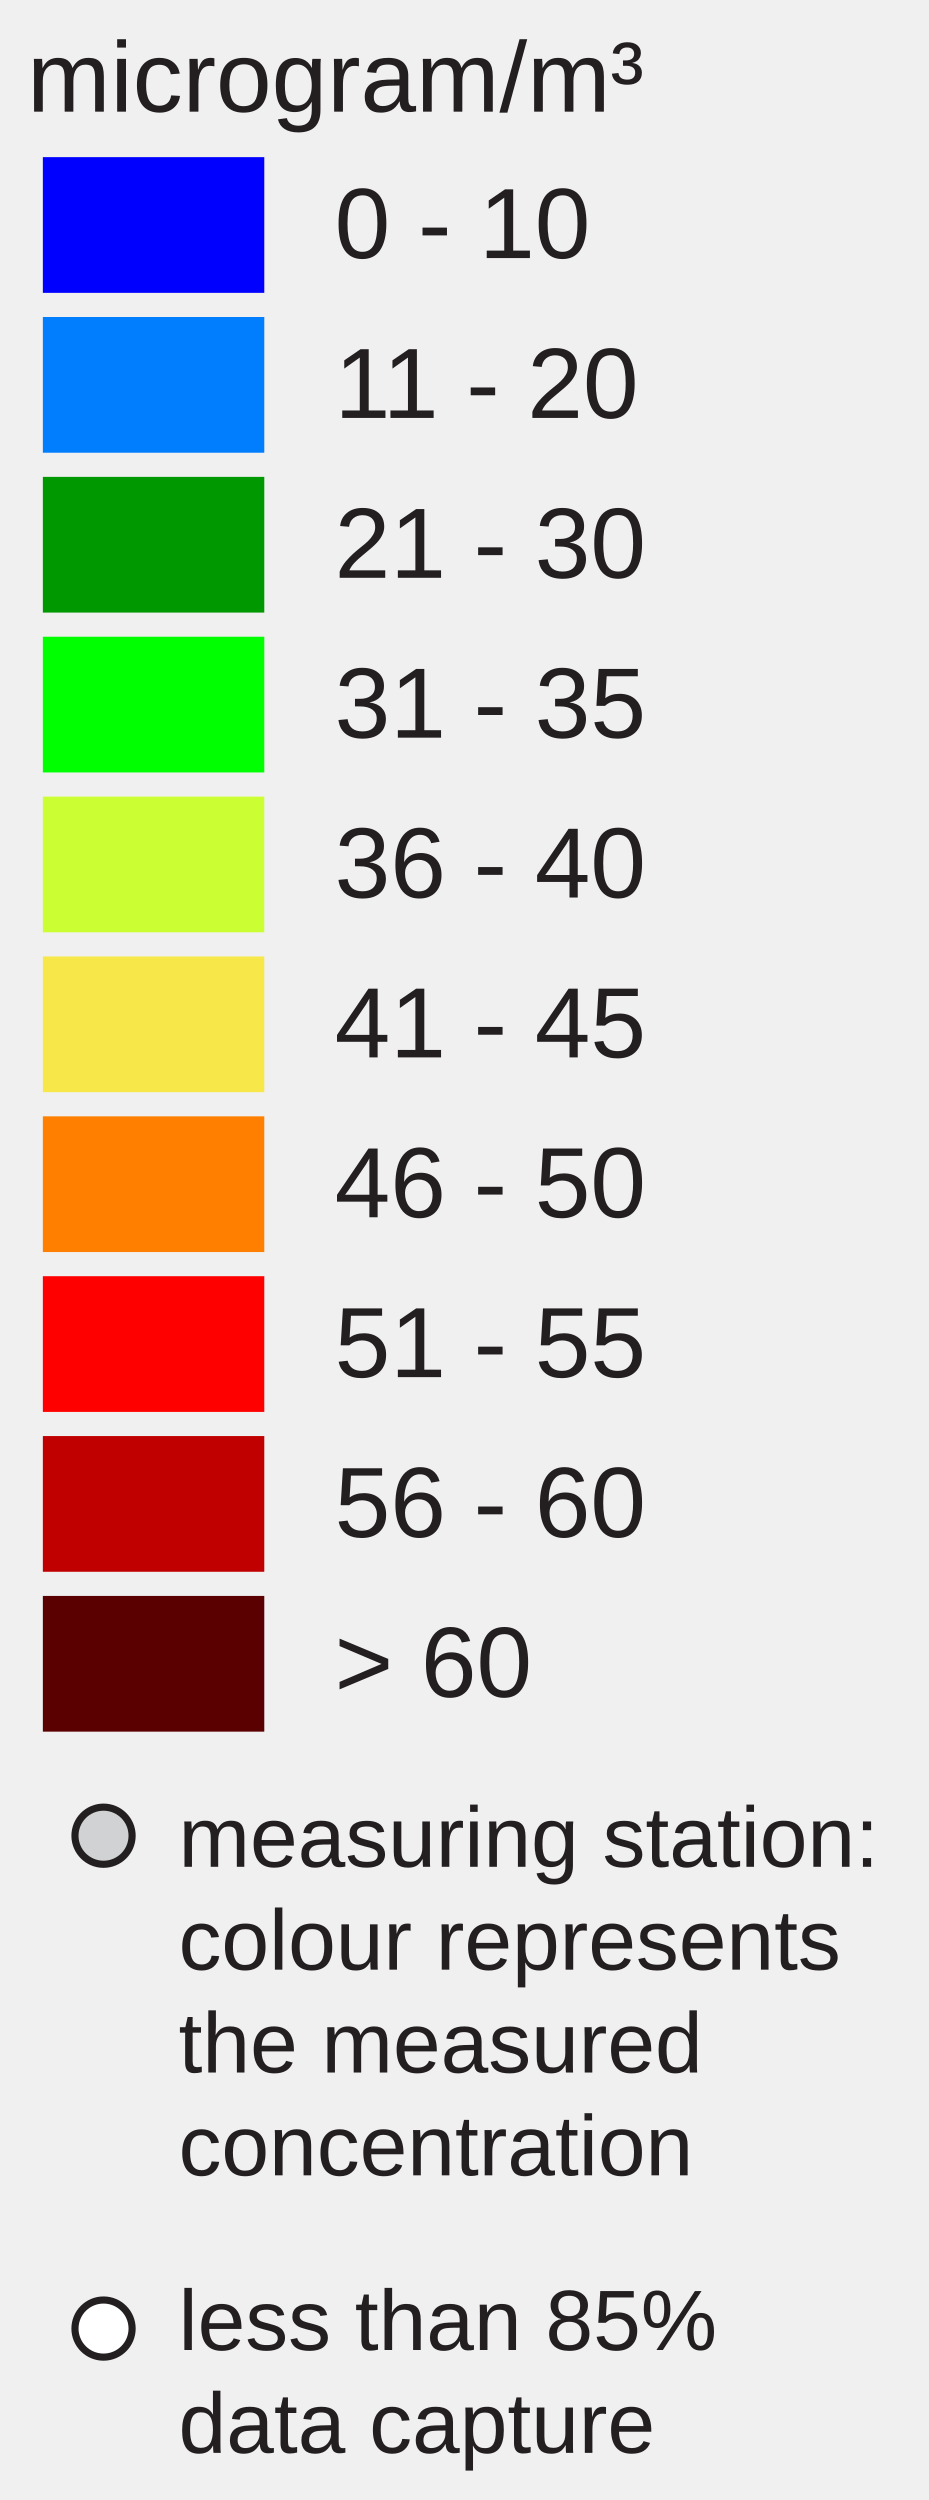
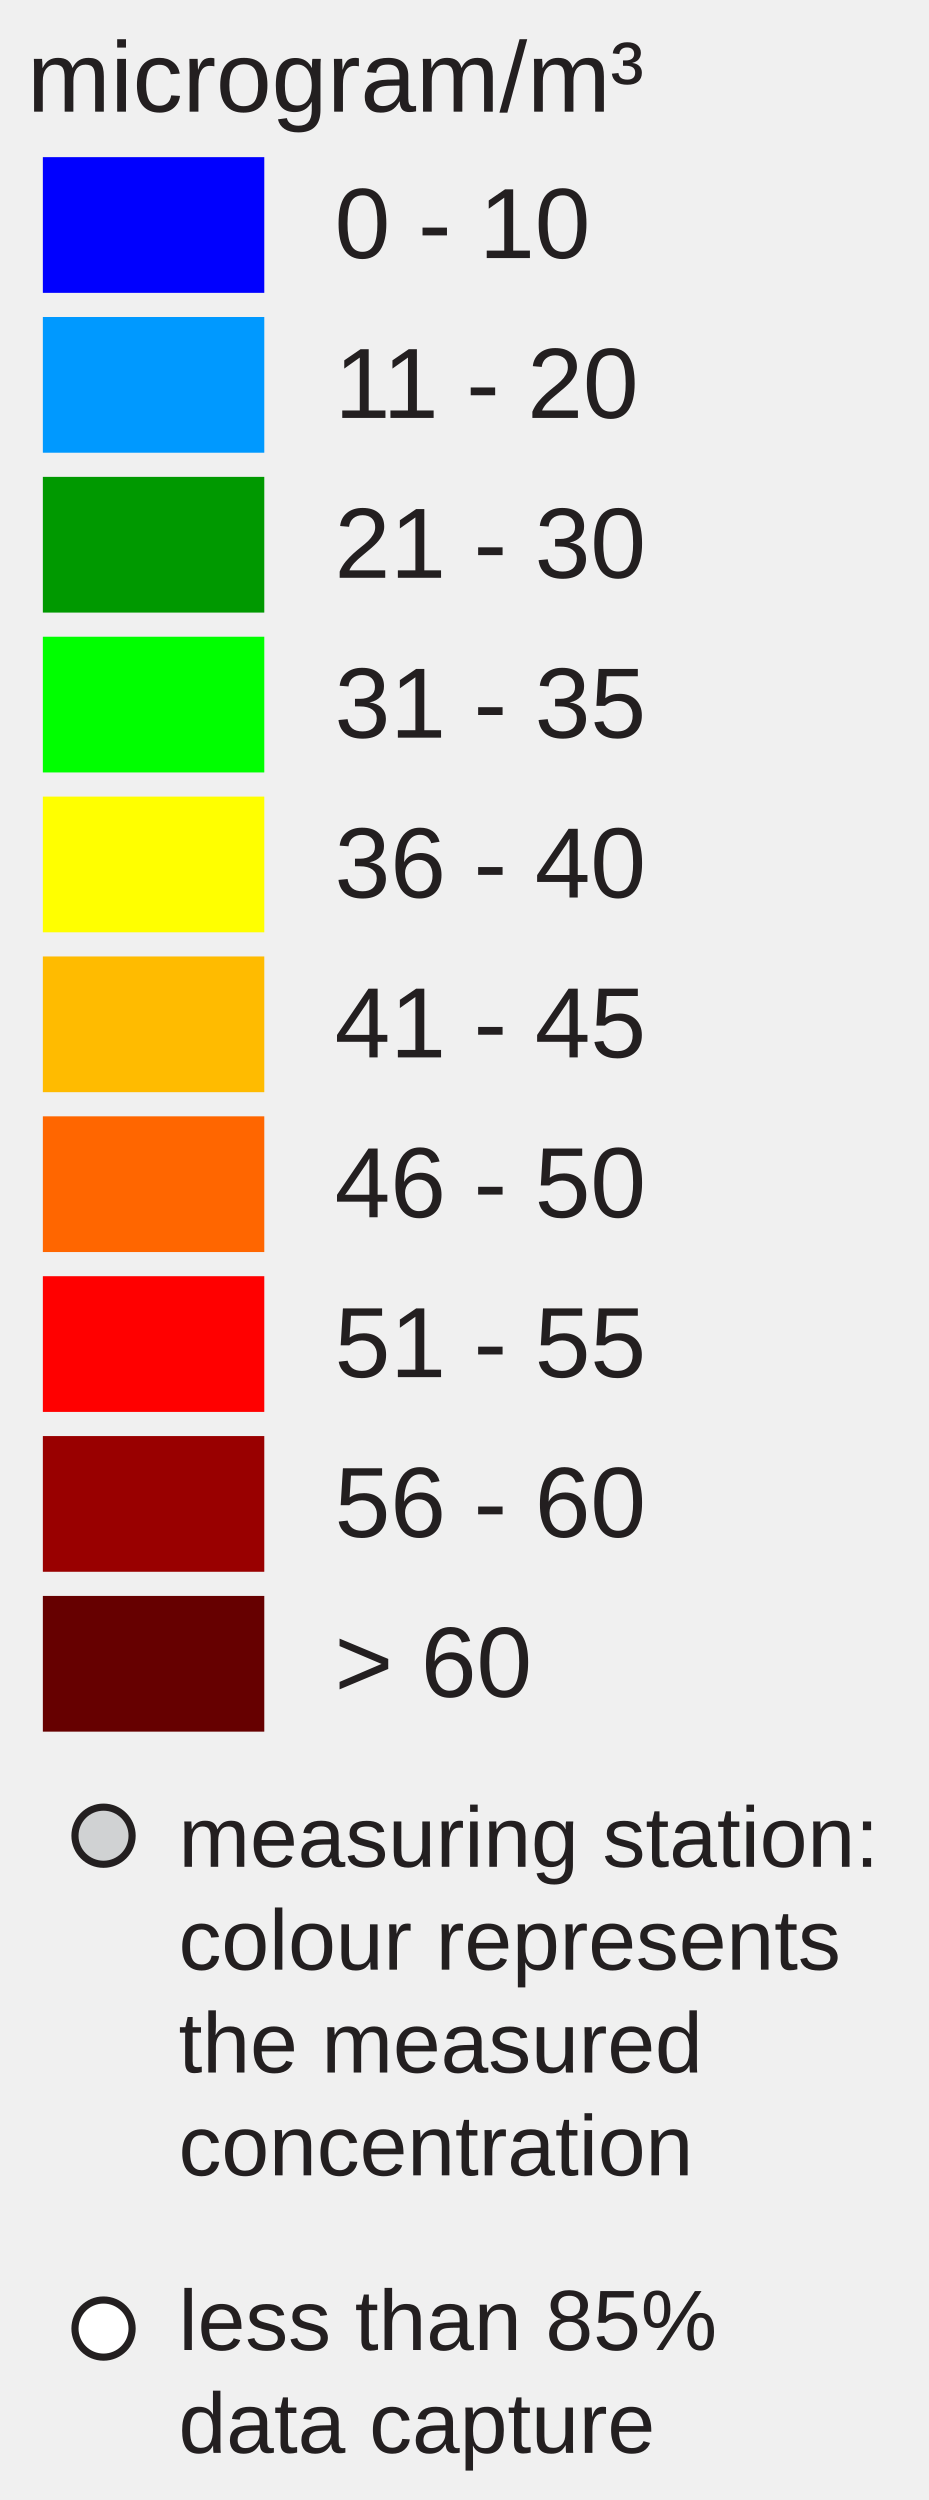
<svg xmlns="http://www.w3.org/2000/svg" version="1.1" id="Layer_1" x="0px" y="0px" width="130px" height="350px" viewBox="0 0 130 350" enable-background="new 0 0 130 350" xml:space="preserve">
  <rect x="6" y="22" fill="#0000FF" width="31" height="19" />
-   <rect x="6" y="44.381" fill="#007EFD" width="31" height="19" />
-   <rect x="6" y="66.762" fill="#009800" width="31" height="19" />
+   <rect x="6" y="44.381" fill="#0099FF" width="31" height="19" />
+   <rect x="6" y="66.762" fill="#009900" width="31" height="19" />
  <rect x="6" y="89.143" fill="#00FF00" width="31" height="19" />
-   <rect x="6" y="111.524" fill="#CCFF33" width="31" height="19" />
-   <rect x="6" y="133.905" fill="#F8E748" width="31" height="19" />
-   <rect x="6" y="156.286" fill="#FF8000" width="31" height="19" />
+   <rect x="6" y="111.524" fill="#FFFF00" width="31" height="19" />
+   <rect x="6" y="133.905" fill="#FFBB00" width="31" height="19" />
+   <rect x="6" y="156.286" fill="#FF6600" width="31" height="19" />
  <rect x="6" y="178.668" fill="#FF0000" width="31" height="19" />
-   <rect x="6" y="201.049" fill="#C00000" width="31" height="19" />
-   <rect x="6" y="223.43" fill="#5A0000" width="31" height="19" />
+   <rect x="6" y="201.049" fill="#990000" width="31" height="19" />
+   <rect x="6" y="223.43" fill="#660000" width="31" height="19" />
  <text transform="matrix(1 0 0 1 46.853 36.1304)" fill="#231F20" font-family="Arial" font-size="14">0 - 10</text>
  <text transform="matrix(1 0 0 1 46.853 58.5112)" fill="#231F20" font-family="Arial" font-size="14">11 - 20</text>
  <text transform="matrix(1 0 0 1 46.853 80.8926)" fill="#231F20" font-family="Arial" font-size="14">21 - 30</text>
  <text transform="matrix(1 0 0 1 46.853 103.2734)" fill="#231F20" font-family="Arial" font-size="14">31 - 35</text>
  <text transform="matrix(1 0 0 1 46.853 125.6548)" fill="#231F20" font-family="Arial" font-size="14">36 - 40</text>
  <text transform="matrix(1 0 0 1 46.853 148.0352)" fill="#231F20" font-family="Arial" font-size="14">41 - 45</text>
  <text transform="matrix(1 0 0 1 46.853 170.417)" fill="#231F20" font-family="Arial" font-size="14">46 - 50</text>
  <text transform="matrix(1 0 0 1 46.853 192.7988)" fill="#231F20" font-family="Arial" font-size="14">51 - 55</text>
  <text transform="matrix(1 0 0 1 46.853 215.1797)" fill="#231F20" font-family="Arial" font-size="14">56 - 60</text>
  <text transform="matrix(1 0 0 1 46.853 237.5605)" fill="#231F20" font-family="Arial" font-size="14">&gt; 60</text>
  <text font-size="14" font-family="Arial" transform="translate(3.8027 15.631)" fill="#231F20">microgram/m³</text>
  <circle fill="#D0D2D3" stroke="#231F20" stroke-miterlimit="10" cx="14.495" cy="257" r="4" />
  <circle fill="#FFFFFF" stroke="#231F20" stroke-miterlimit="10" cx="14.495" cy="326" r="4" />
  <text font-size="12" font-family="Arial" transform="translate(25 261.35)" fill="#231F20">measuring station:</text>
  <text font-size="12" font-family="Arial" transform="translate(25 275.75)" fill="#231F20">colour represents</text>
  <text font-size="12" font-family="Arial" transform="translate(25 290.15)" fill="#231F20">the measured</text>
  <text font-size="12" font-family="Arial" transform="translate(25 304.55)" fill="#231F20">concentration</text>
  <text font-size="12" font-family="Arial" transform="translate(25 329)" fill="#231F20">less than 85%</text>
  <text font-size="12" font-family="Arial" transform="translate(25 343.4)" fill="#231F20">data capture</text>
</svg>
